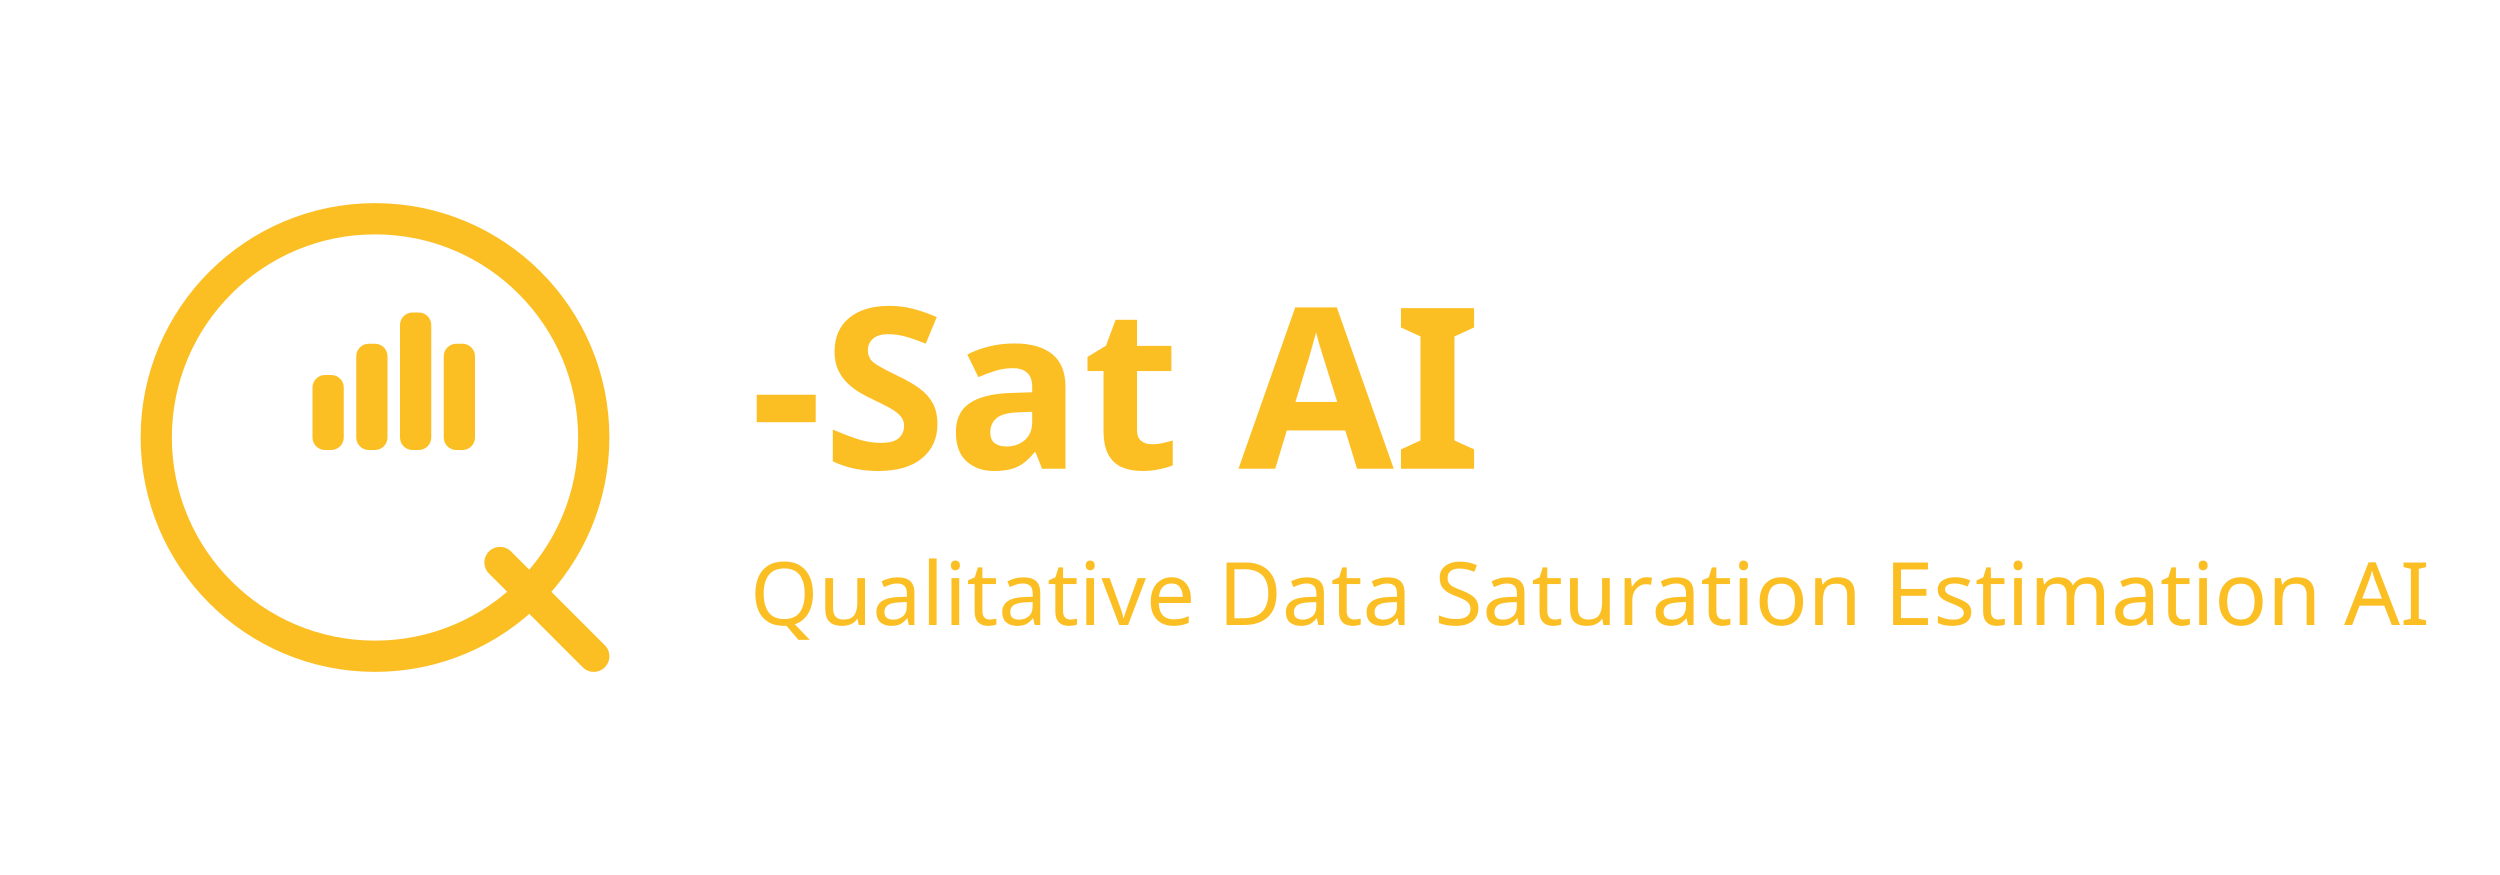
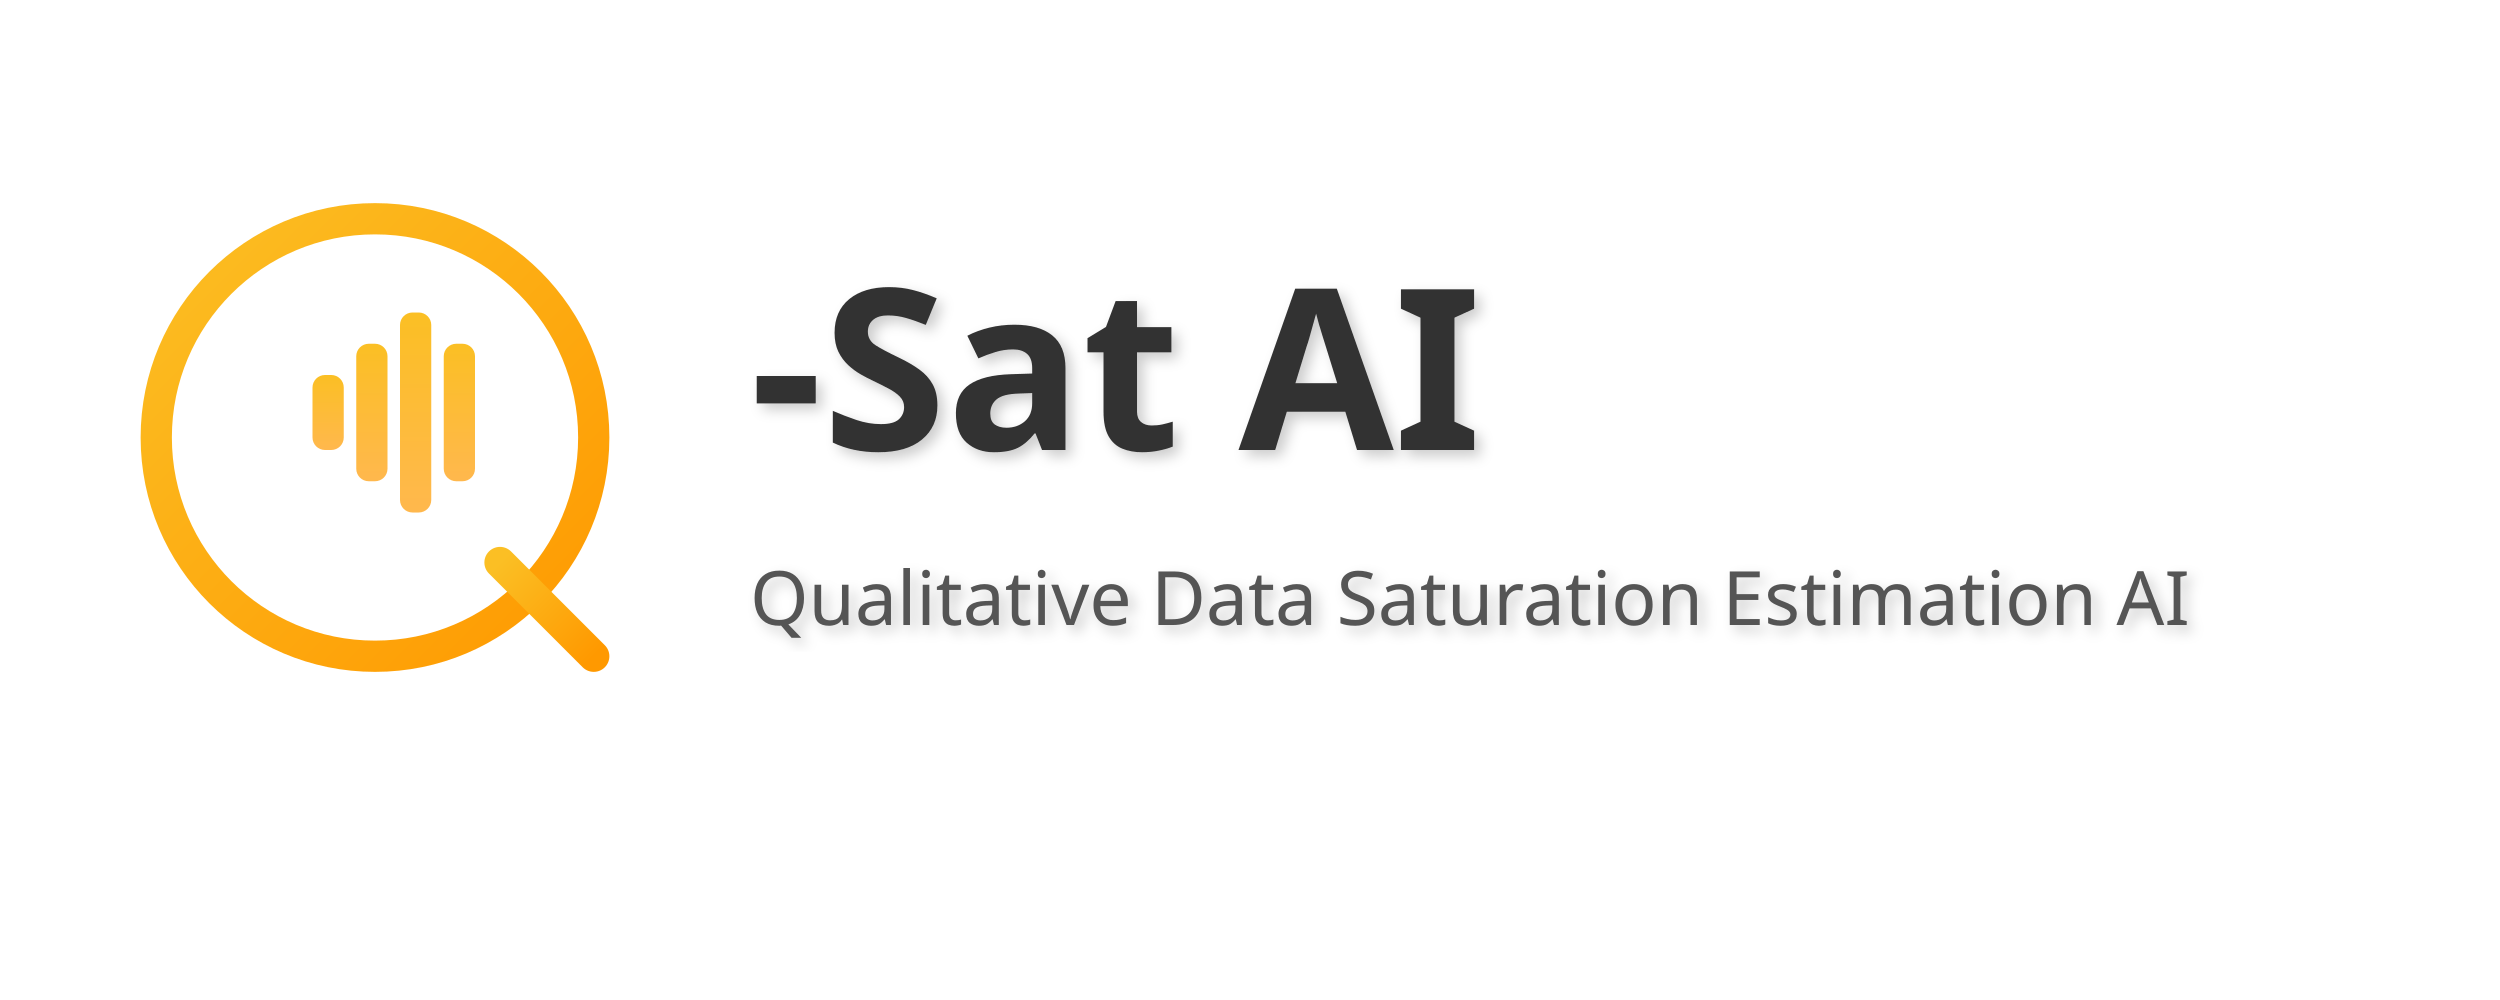
- <svg xmlns="http://www.w3.org/2000/svg" width="100%" height="auto" viewBox="0 0 400 140" class="img-fluid">
-   <circle cx="60" cy="70" r="35" stroke="#FBBF24" stroke-width="5" fill="none" />
-   <line x1="80" y1="90" x2="95" y2="105" stroke="#FBBF24" stroke-width="5" stroke-linecap="round" />
-   <rect x="50" y="60" width="5" height="12" rx="2" fill="#FBBF24" />
-   <rect x="57" y="55" width="5" height="17" rx="2" fill="#FBBF24" />
-   <rect x="64" y="50" width="5" height="22" rx="2" fill="#FBBF24" />
-   <rect x="71" y="55" width="5" height="17" rx="2" fill="#FBBF24" />
-   <text x="120" y="75" font-family="Montserrat, sans-serif" font-weight="700" font-size="36" fill="#FBBF24">-Sat AI</text>
-   <text x="120" y="100" font-family="Montserrat, sans-serif" font-weight="400" font-size="14" fill="#FBBF24">
-             Qualitative Data Saturation Estimation AI
-         </text>
+ <svg xmlns="http://www.w3.org/2000/svg" width="100%" height="auto" viewBox="0 0 400 160" class="img-fluid">
+   <defs>
+     <linearGradient id="goldGradient" x1="0%" y1="0%" x2="100%" y2="100%">
+       <stop offset="0%" stop-color="#FBBF24" />
+       <stop offset="100%" stop-color="#FF9900" />
+     </linearGradient>
+     <linearGradient id="barGradient" x1="0%" y1="0%" x2="0%" y2="100%">
+       <stop offset="0%" stop-color="#FBBF24" />
+       <stop offset="100%" stop-color="#FFB84D" />
+     </linearGradient>
+     <filter id="textShadow" x="-20%" y="-20%" width="140%" height="140%">
+       <feDropShadow dx="1" dy="1" stdDeviation="1" flood-color="#000000" flood-opacity="0.2" />
+     </filter>
+   </defs>
+   <circle cx="60" cy="70" r="35" stroke="url(#goldGradient)" stroke-width="5" fill="none" />
+   <line x1="80" y1="90" x2="95" y2="105" stroke="url(#goldGradient)" stroke-width="5" stroke-linecap="round" />
+   <rect x="50" y="60" width="5" height="12" rx="2" fill="url(#barGradient)" />
+   <rect x="57" y="55" width="5" height="22" rx="2" fill="url(#barGradient)" />
+   <rect x="64" y="50" width="5" height="32" rx="2" fill="url(#barGradient)" />
+   <rect x="71" y="55" width="5" height="22" rx="2" fill="url(#barGradient)" />
+   <text x="120" y="72" font-family="Montserrat, sans-serif" font-weight="700" font-size="36" fill="#333333" filter="url(#textShadow)">
+         -Sat AI
+     </text>
+   <text x="120" y="100" font-family="Montserrat, sans-serif" font-weight="400" font-size="12" fill="#555555" filter="url(#textShadow)">
+         Qualitative Data Saturation Estimation AI
+     </text>
</svg>
